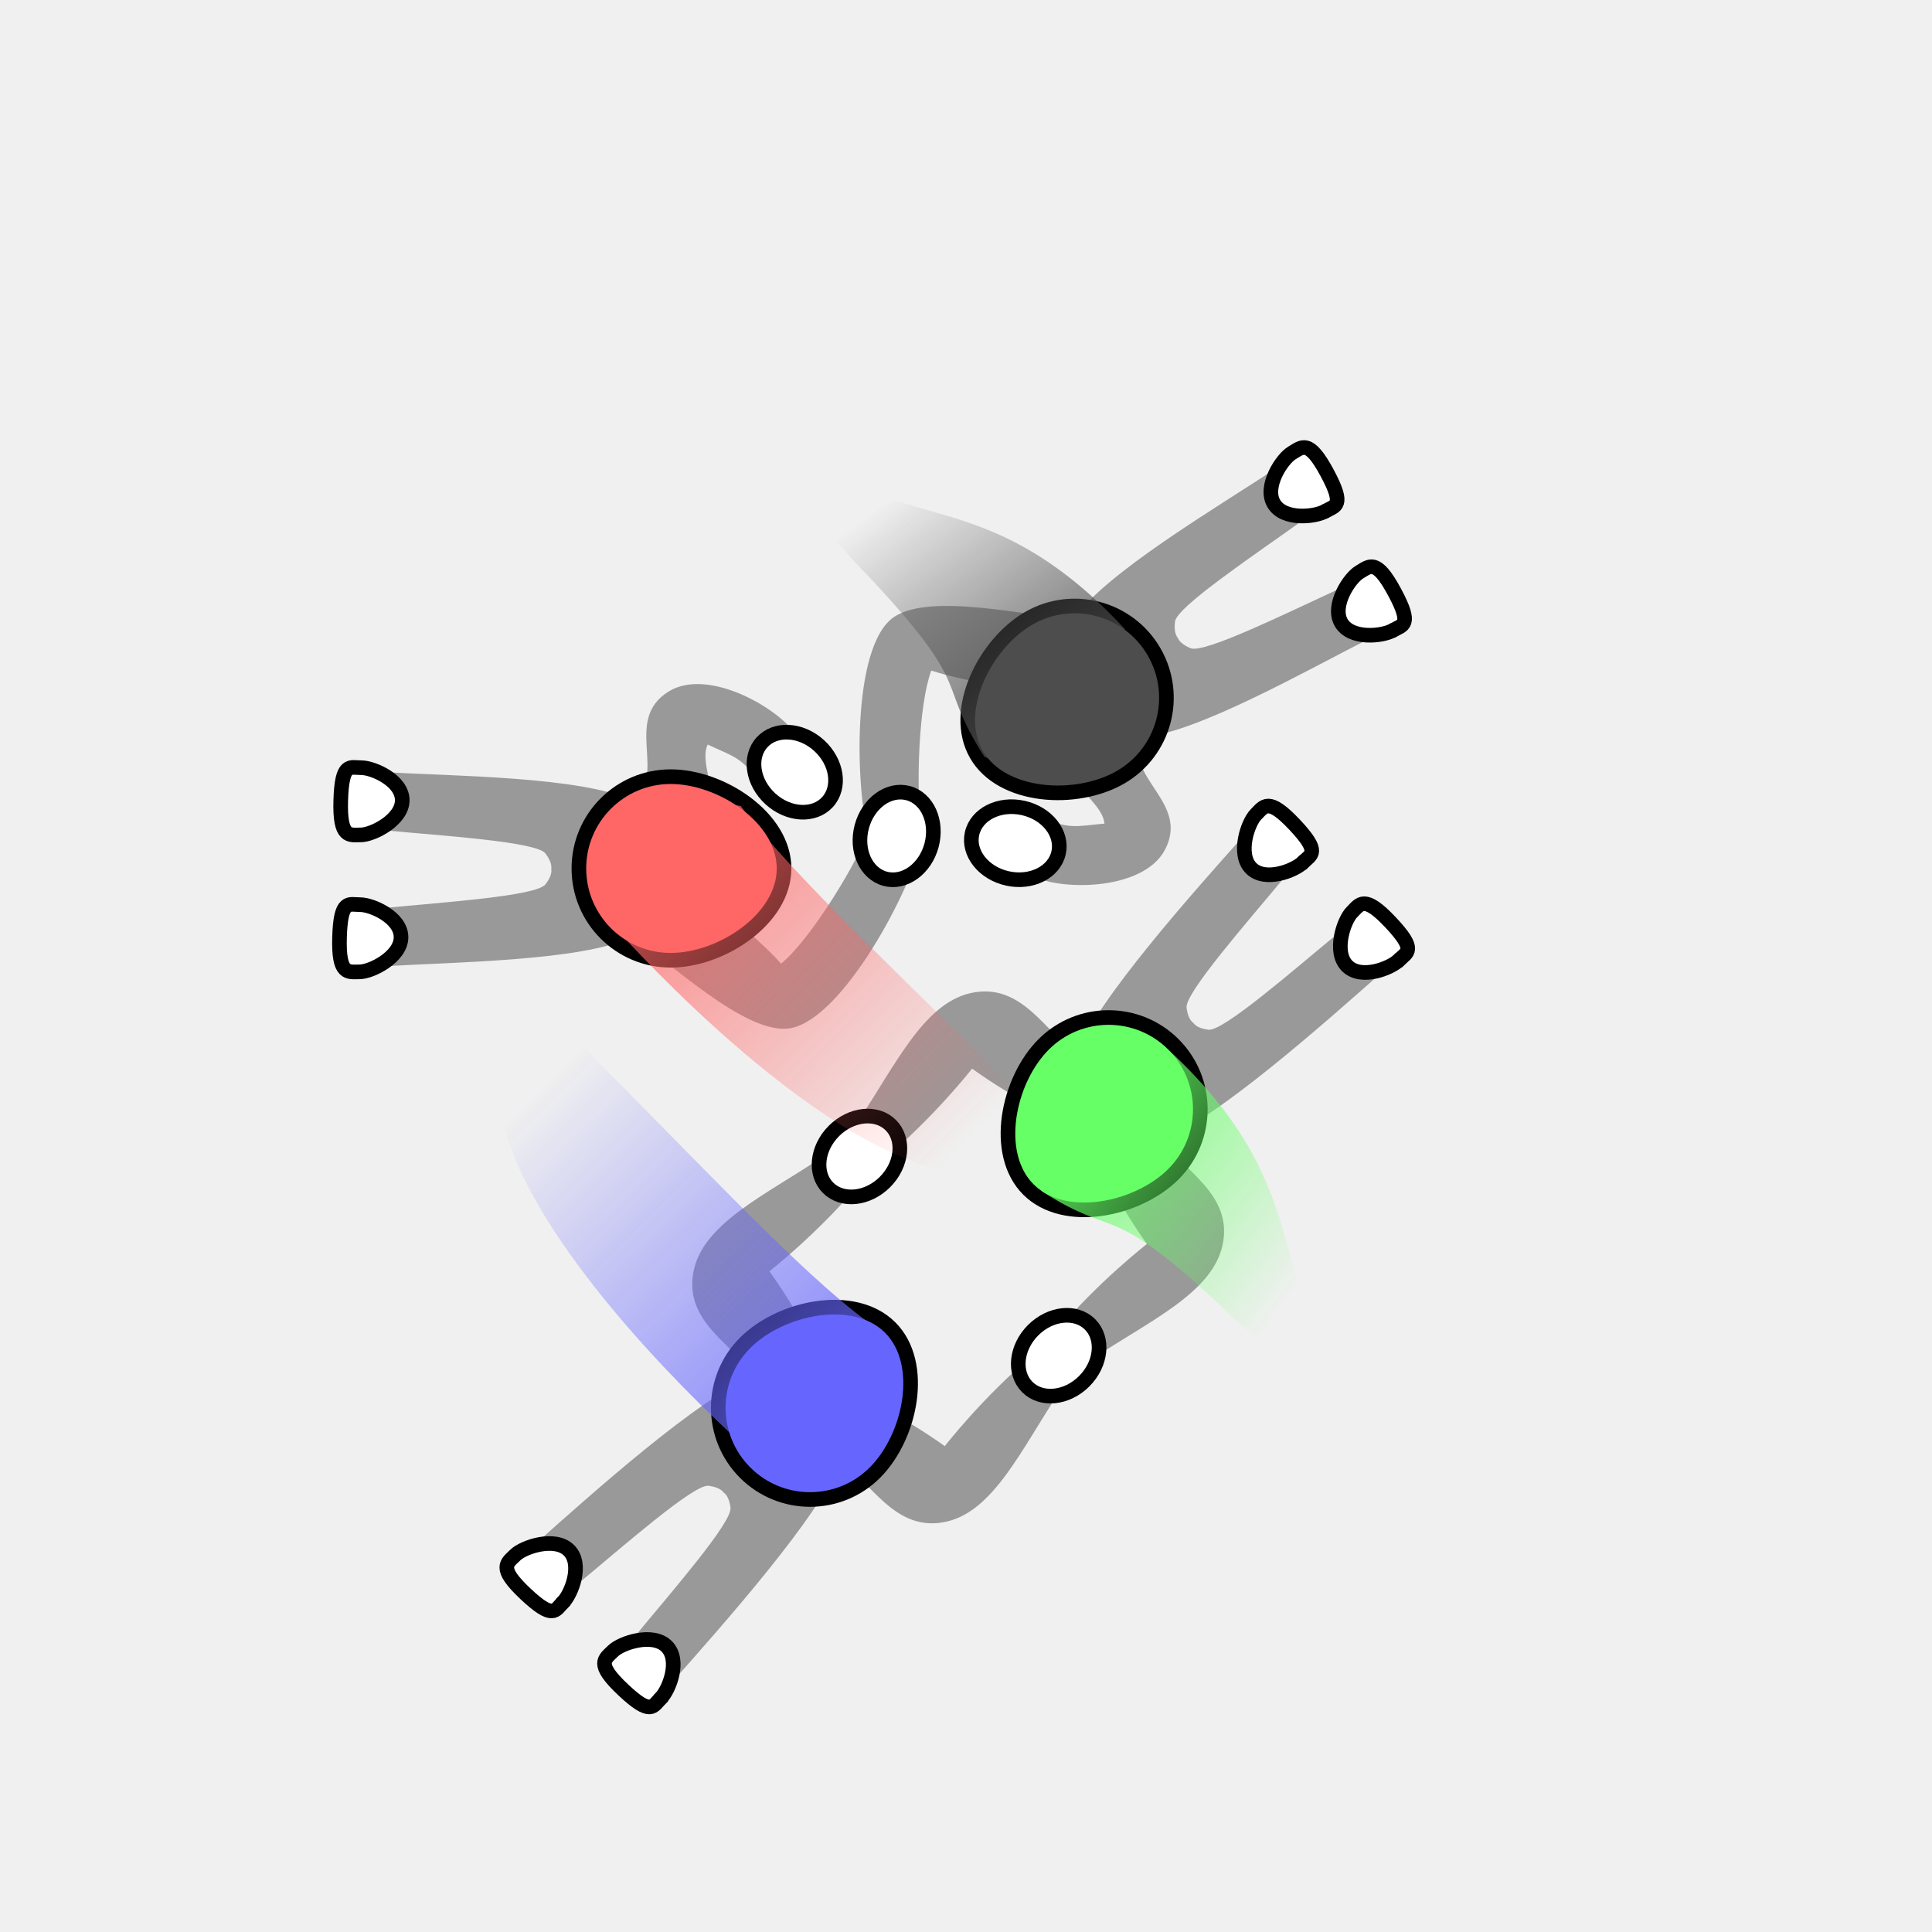
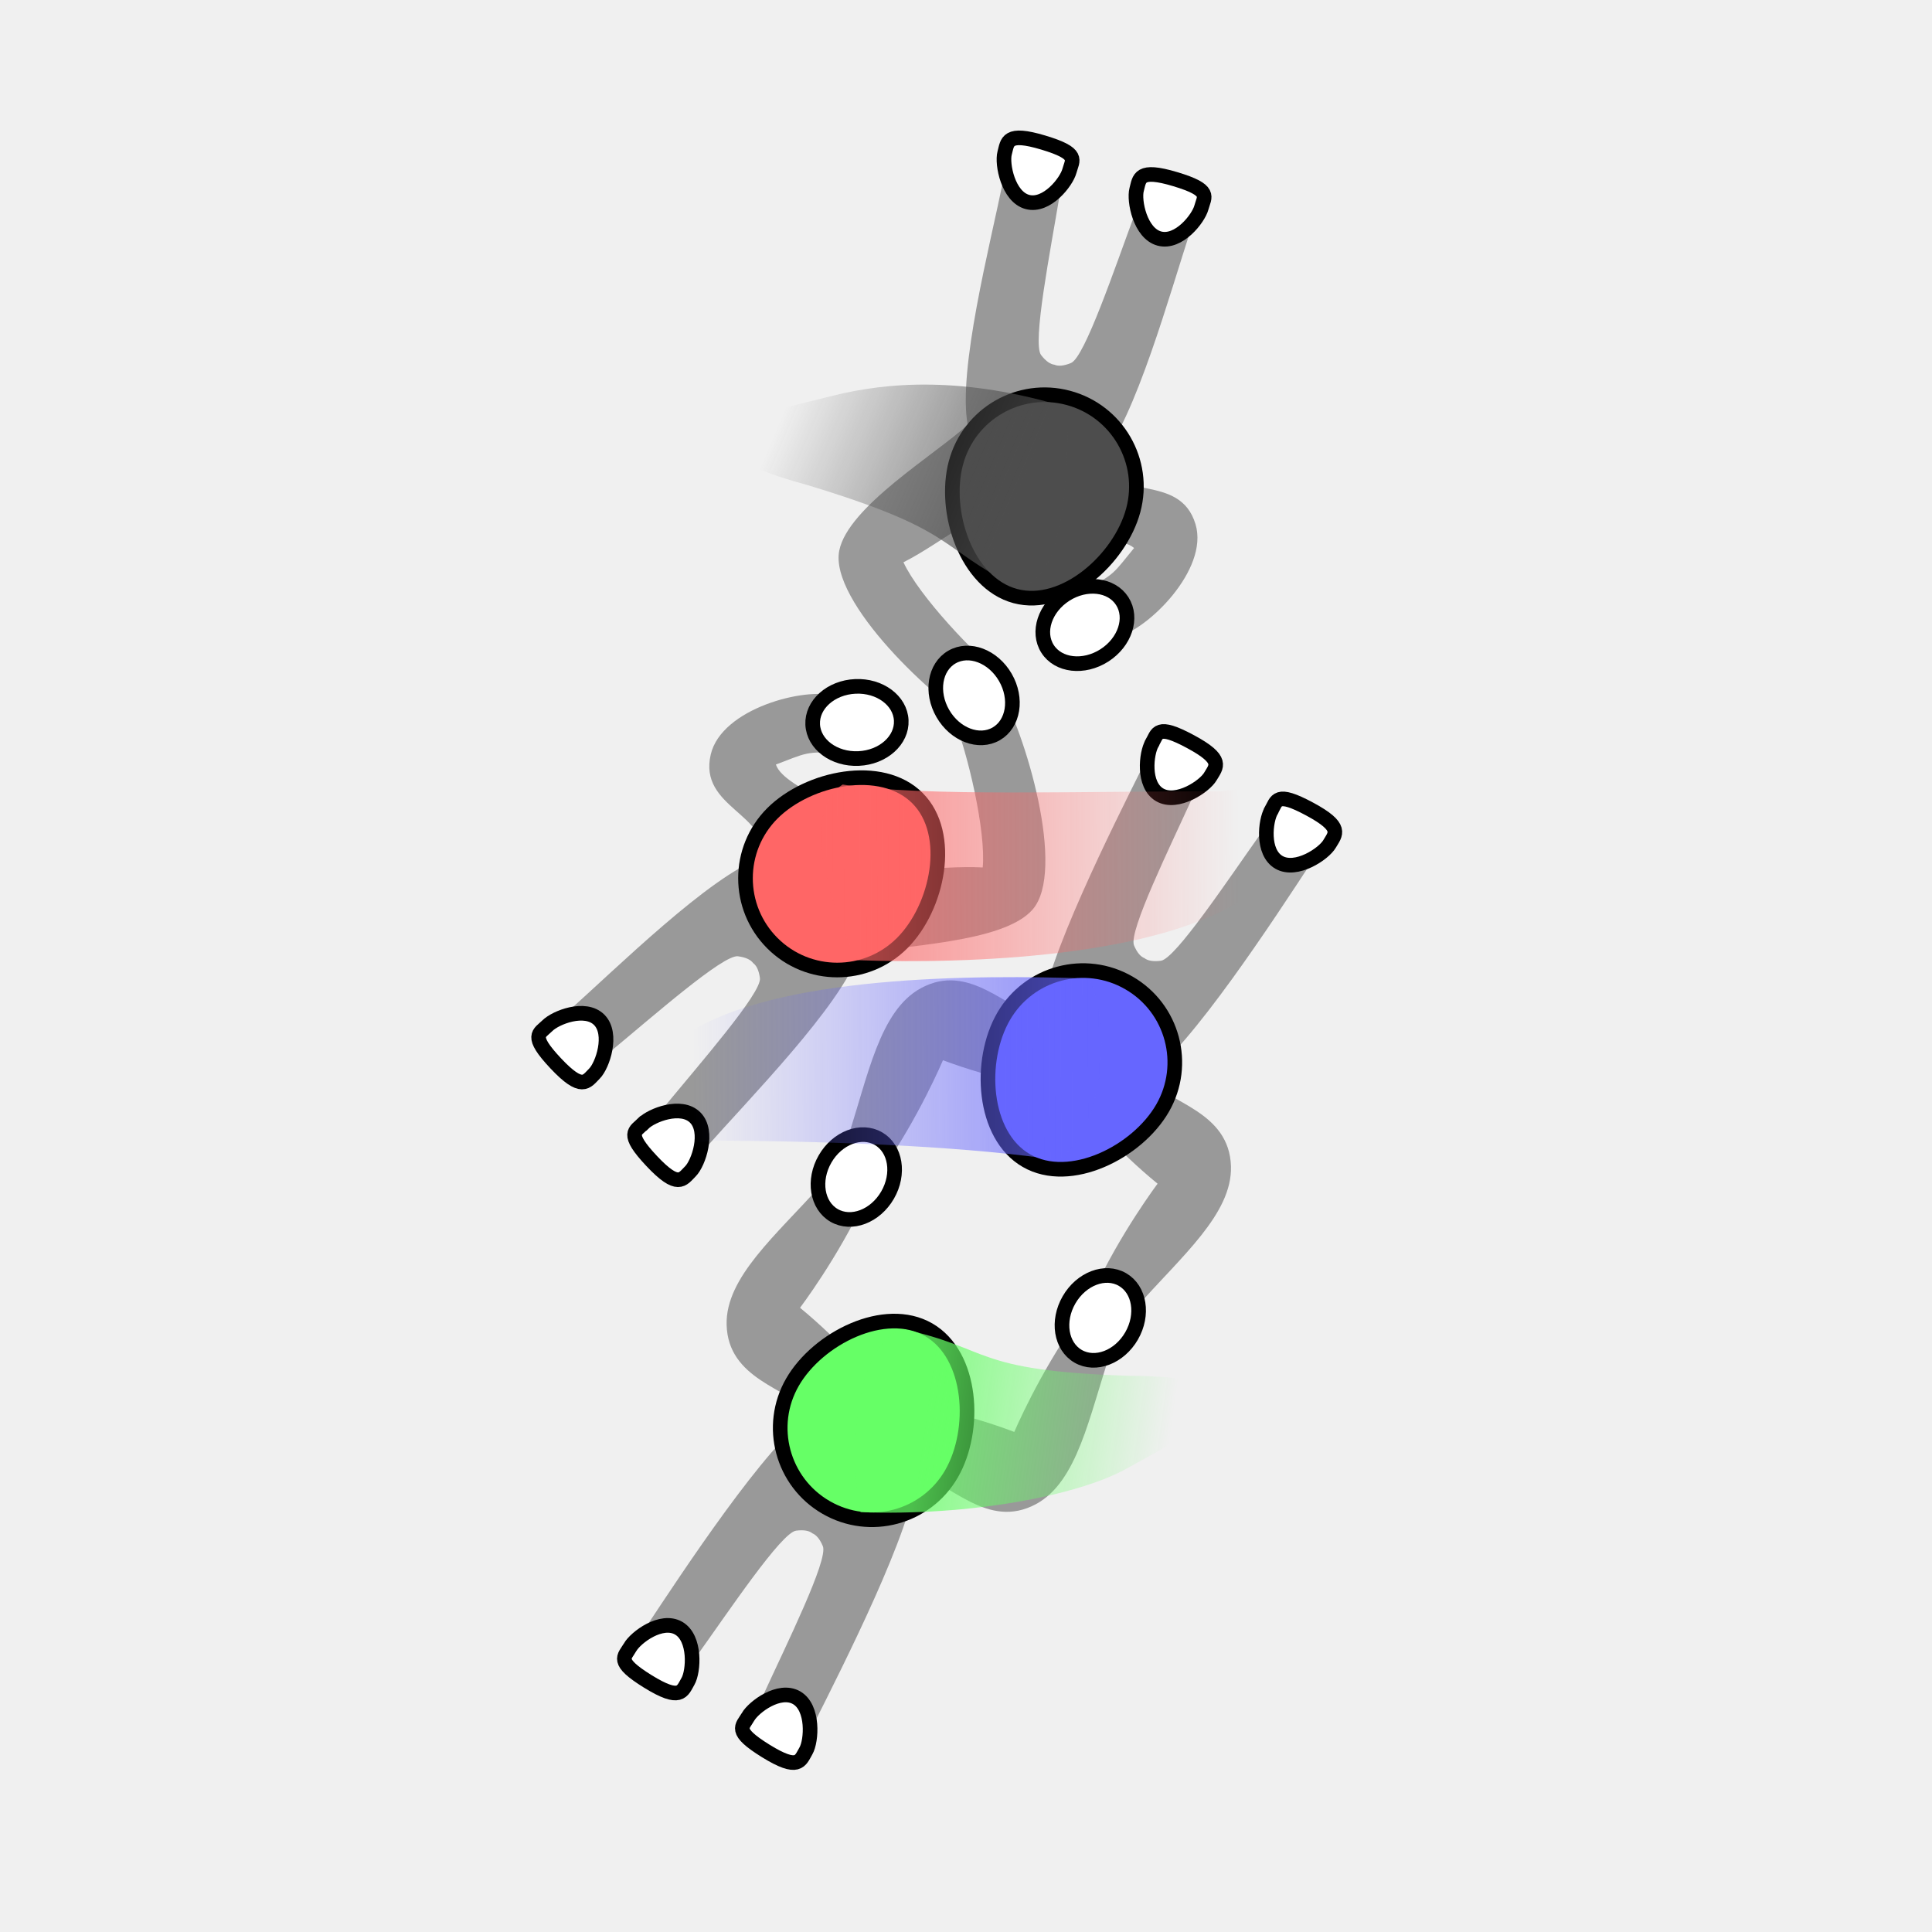
<svg xmlns="http://www.w3.org/2000/svg" xmlns:xlink="http://www.w3.org/1999/xlink" width="35mm" height="35mm" viewBox="0 0 35 35" version="1.1" id="svg1" xml:space="preserve">
  <defs id="defs1">
+     <linearGradient id="linearGradient8">
+       <stop style="stop-color:#4d4d4d;stop-opacity:0.749;" offset="0" id="stop7" />
+       <stop style="stop-color:#4d4d4d;stop-opacity:0;" offset="1" id="stop8" />
+     </linearGradient>
+     <linearGradient id="linearGradient6">
+       <stop style="stop-color:#ff6666;stop-opacity:0.749;" offset="0" id="stop3" />
+       <stop style="stop-color:#ff6666;stop-opacity:0;" offset="1" id="stop6" />
+     </linearGradient>
    <linearGradient id="linearGradient10">
-       <stop style="stop-color:#6666ff;stop-opacity:0.749;" offset="0" id="stop9" />
-       <stop style="stop-color:#6666ff;stop-opacity:0;" offset="1" id="stop10" />
+       <stop style="stop-color:#66ff66;stop-opacity:0.749;" offset="0" id="stop9" />
+       <stop style="stop-color:#66ff66;stop-opacity:0;" offset="1" id="stop10" />
    </linearGradient>
    <linearGradient id="linearGradient5">
-       <stop style="stop-color:#66ff66;stop-opacity:0.749;" offset="0" id="stop4" />
-       <stop style="stop-color:#66ff66;stop-opacity:0;" offset="1" id="stop5" />
+       <stop style="stop-color:#6666ff;stop-opacity:0.749;" offset="0" id="stop4" />
+       <stop style="stop-color:#6666ff;stop-opacity:0;" offset="1" id="stop5" />
    </linearGradient>
-     <linearGradient xlink:href="#linearGradient6" id="linearGradient3" gradientUnits="userSpaceOnUse" gradientTransform="matrix(-0.258819,-0.9659258,1.04571,-0.2801973,3.974233,27.74015)" x1="10.647" y1="16.557" x2="14.696" y2="14.777" />
-     <linearGradient id="linearGradient6">
-       <stop style="stop-color:#4d4d4d;stop-opacity:0.749;" offset="0" id="stop3" />
-       <stop style="stop-color:#4d4d4d;stop-opacity:0;" offset="1" id="stop6" />
-     </linearGradient>
-     <linearGradient xlink:href="#linearGradient8" id="linearGradient2" gradientUnits="userSpaceOnUse" gradientTransform="matrix(0.5,0.8660254,-0.9375584,0.5412996,22.25275,-2.880381)" x1="10.647" y1="16.557" x2="17.94" y2="14.396" />
-     <linearGradient id="linearGradient8">
-       <stop style="stop-color:#ff6666;stop-opacity:0.749;" offset="0" id="stop7" />
-       <stop style="stop-color:#ff6666;stop-opacity:0;" offset="1" id="stop8" />
-     </linearGradient>
-     <linearGradient xlink:href="#linearGradient5" id="linearGradient1" gradientUnits="userSpaceOnUse" gradientTransform="matrix(0.9659258,0.258819,0.2801973,-1.04571,4.83787,35.43671)" x1="10.647" y1="16.557" x2="14.696" y2="14.777" />
-     <linearGradient xlink:href="#linearGradient10" id="linearGradient4" gradientUnits="userSpaceOnUse" gradientTransform="matrix(-0.8660254,-0.5,-0.5412996,0.9375584,33.18141,15.09811)" x1="10.647" y1="16.557" x2="17.94" y2="14.396" />
+     <linearGradient xlink:href="#linearGradient10" id="linearGradient1" gradientUnits="userSpaceOnUse" gradientTransform="matrix(0.8660254,0.5,-0.5412996,0.9375584,16.5386,4.375608)" x1="10.647" y1="16.557" x2="14.696" y2="14.777" />
+     <linearGradient xlink:href="#linearGradient5" id="linearGradient4" gradientUnits="userSpaceOnUse" gradientTransform="matrix(-0.9659258,-0.258819,0.2801973,-1.04571,25.8496,39.39469)" x1="10.647" y1="16.557" x2="17.94" y2="14.396" />
+     <linearGradient xlink:href="#linearGradient8" id="linearGradient2" gradientUnits="userSpaceOnUse" gradientTransform="matrix(-0.7071068,-0.7071068,0.7655132,-0.7655132,13.07229,29.64386)" x1="10.647" y1="16.557" x2="14.696" y2="14.777" />
+     <linearGradient xlink:href="#linearGradient6" id="linearGradient3" gradientUnits="userSpaceOnUse" gradientTransform="matrix(0.9659258,0.258819,-0.2801973,1.04571,9.150398,-4.394691)" x1="10.647" y1="16.557" x2="17.94" y2="14.396" />
  </defs>
  <g id="layer1">
-     <path style="fill:#999999;fill-opacity:1;stroke:none;stroke-width:0.265;stroke-dasharray:none;stroke-opacity:1" d="m 16.062,7.559 c -0.262,-0.004 -0.518,0.082 -0.508,0.262 0.072,1.252 0.22,3.993 0.648,4.898 -0.607,0.176 -1.617,-0.231 -2.139,0.613 -0.452,0.732 -0.036,1.867 0.201,3.043 0.056,0.276 0.796,0.476 0.822,0.195 0.109,-1.182 -0.029,-2.301 -0.029,-2.301 0.94,-0.154 1.748,-0.437 2.244,-0.639 0.496,0.204 1.303,0.489 2.242,0.646 0,0 -0.142,1.118 -0.037,2.301 0.025,0.28 0.766,0.082 0.822,-0.193 0.242,-1.175 0.662,-2.305 0.213,-3.039 -0.518,-0.846 -1.53,-0.444 -2.137,-0.623 0.432,-0.904 0.589,-3.644 0.666,-4.896 0.022,-0.359 -1.022,-0.346 -1.057,0.012 -0.101,1.03 -0.213,2.744 -0.428,2.906 -0.121,0.092 -0.211,0.116 -0.279,0.105 -0.068,0.01 -0.16,-0.015 -0.281,-0.107 C 16.814,10.579 16.706,8.866 16.609,7.836 16.593,7.657 16.325,7.563 16.062,7.559 Z" id="path4-1-6" transform="matrix(0.7071068,0.7071068,0.7071068,-0.7071068,-6.797936,22.47356)" />
-     <path style="fill:#999999;fill-opacity:1;stroke:none;stroke-width:0.265;stroke-dasharray:none;stroke-opacity:1" d="m 16.062,7.559 c -0.262,-0.004 -0.518,0.082 -0.508,0.262 0.072,1.252 0.22,3.993 0.648,4.898 -0.607,0.176 -1.617,-0.231 -2.139,0.613 -0.452,0.732 -0.036,1.867 0.201,3.043 0.056,0.276 0.796,0.476 0.822,0.195 0.109,-1.182 -0.029,-2.301 -0.029,-2.301 0.94,-0.154 1.748,-0.437 2.244,-0.639 0.496,0.204 1.303,0.489 2.242,0.646 0,0 -0.142,1.118 -0.037,2.301 0.025,0.28 0.766,0.082 0.822,-0.193 0.242,-1.175 0.662,-2.305 0.213,-3.039 -0.518,-0.846 -1.53,-0.444 -2.137,-0.623 0.432,-0.904 0.589,-3.644 0.666,-4.896 0.022,-0.359 -1.022,-0.346 -1.057,0.012 -0.101,1.03 -0.213,2.744 -0.428,2.906 -0.121,0.092 -0.211,0.116 -0.279,0.105 -0.068,0.01 -0.16,-0.015 -0.281,-0.107 C 16.814,10.579 16.706,8.866 16.609,7.836 16.593,7.657 16.325,7.563 16.062,7.559 Z" id="path4-1" transform="rotate(45,10.18896,19.89603)" />
-     <path id="path1-5" style="fill:#66ff66;fill-opacity:1;stroke:#000000;stroke-width:0.265" d="m 21.258,21.271 c -0.649,0.649 -1.979,0.926 -2.628,0.277 -0.649,-0.649 -0.372,-1.979 0.277,-2.628 0.649,-0.649 1.702,-0.649 2.351,0 0.649,0.649 0.649,1.702 2e-6,2.351 z" />
-     <path id="path1-7-1-99" style="fill:#ffffff;stroke:#000000;stroke-width:0.265;stroke-dasharray:none" d="m 23.604,15.623 c -0.147,0.147 -0.683,0.361 -0.938,0.106 -0.255,-0.255 -0.061,-0.827 0.086,-0.974 0.147,-0.147 0.223,-0.323 0.702,0.186 0.478,0.509 0.298,0.535 0.151,0.682 z" />
-     <path id="path1-7-1-9-1" style="fill:#ffffff;stroke:#000000;stroke-width:0.265;stroke-dasharray:none" d="m 25.343,17.393 c -0.147,0.147 -0.683,0.361 -0.938,0.106 -0.255,-0.255 -0.061,-0.827 0.086,-0.974 0.147,-0.147 0.223,-0.323 0.702,0.186 0.478,0.509 0.298,0.535 0.151,0.682 z" />
-     <ellipse style="fill:#ffffff;fill-opacity:1;stroke:#000000;stroke-width:0.265;stroke-dasharray:none;stroke-opacity:1" id="path1-7-2-9-9-1-9" cx="25.824" cy="3.805" rx="0.654" ry="0.803" transform="rotate(45)" />
-     <ellipse style="fill:#ffffff;fill-opacity:1;stroke:#000000;stroke-width:0.265;stroke-dasharray:none;stroke-opacity:1" id="path1-7-2-9-9-5" cx="30.928" cy="3.805" rx="0.654" ry="0.803" transform="rotate(45)" />
-     <path style="fill:#999999;fill-opacity:1;stroke:none;stroke-width:0.265;stroke-dasharray:none;stroke-opacity:1" d="m 24.809,10.985 c 0.135,0.225 0.188,0.49 0.027,0.571 -1.121,0.563 -3.138,1.718 -4.137,1.8 -0.369,0.719 0.872,1.172 0.401,2.046 -0.408,0.758 -1.978,0.738 -2.454,0.437 -0.238,-0.15 -0.11,-1.135 0.155,-1.039 0.614,0.223 0.634,0.174 1.207,0.12 -0.03,-0.513 -1.449,-1.22 -1.053,-1.987 -0.299,-0.507 -1.296,-0.526 -2.084,-0.785 -0.232,0.624 -0.273,2.11 -0.189,2.73 -0.255,0.119 -0.854,0.638 -0.93,0.367 -0.262,-0.932 -0.332,-3.551 0.446,-4.069 0.675,-0.449 2.449,-0.002 3.256,0.035 0.567,-0.826 2.572,-2.005 3.618,-2.698 0.299,-0.198 0.81,0.712 0.518,0.921 -0.841,0.602 -2.269,1.557 -2.303,1.824 -0.019,0.151 0.005,0.241 0.048,0.295 0.025,0.064 0.093,0.131 0.234,0.19 0.248,0.103 1.785,-0.66 2.726,-1.091 0.163,-0.075 0.379,0.11 0.514,0.335 z" id="path4-4-5-2-0-6" />
-     <path id="path1-9-9-4-2-2" style="fill:#4d4d4d;fill-opacity:1;stroke:#000000;stroke-width:0.265" d="m 20.299,14.081 c -0.795,0.459 -2.151,0.383 -2.61,-0.413 -0.459,-0.795 0.153,-2.008 0.948,-2.467 0.795,-0.459 1.812,-0.187 2.271,0.609 0.459,0.795 0.187,1.812 -0.609,2.271 z" />
-     <path id="path1-7-1-2-6-0-1-9" style="fill:#ffffff;stroke:#000000;stroke-width:0.265;stroke-dasharray:none" d="m 24.009,9.261 c -0.179,0.104 -0.753,0.172 -0.934,-0.141 -0.181,-0.313 0.155,-0.815 0.335,-0.918 0.179,-0.104 0.299,-0.254 0.63,0.361 0.331,0.615 0.149,0.594 -0.03,0.698 z" />
-     <path id="path1-7-1-9-0-2-5-0-9" style="fill:#ffffff;stroke:#000000;stroke-width:0.265;stroke-dasharray:none" d="m 25.231,11.421 c -0.179,0.104 -0.753,0.172 -0.934,-0.141 -0.181,-0.313 0.155,-0.815 0.335,-0.918 0.179,-0.104 0.299,-0.254 0.63,0.361 0.331,0.615 0.149,0.594 -0.03,0.698 z" />
-     <ellipse style="fill:#ffffff;fill-opacity:1;stroke:#000000;stroke-width:0.265;stroke-dasharray:none;stroke-opacity:1" id="path1-7-2-9-9-1-6-1-9-5-0" cx="-10.974" cy="-21.242" rx="0.654" ry="0.803" transform="matrix(0.2145238,-0.9767188,-0.9767188,-0.2145238,0,0)" />
-     <path style="fill:#999999;fill-opacity:1;stroke:none;stroke-width:0.265;stroke-dasharray:none;stroke-opacity:1" d="m 6.696,14.496 c -0.004,-0.262 0.082,-0.518 0.262,-0.508 1.252,0.072 3.577,0.081 4.482,0.51 0.679,-0.438 -0.169,-1.451 0.675,-1.972 0.732,-0.452 2.082,0.349 2.344,0.848 0.131,0.249 -0.473,1.038 -0.654,0.822 -0.42,-0.5 -0.463,-0.467 -0.985,-0.707 -0.231,0.459 0.645,1.781 -0.081,2.247 0.005,0.588 0.86,1.103 1.412,1.722 0.513,-0.425 1.292,-1.691 1.529,-2.27 0.28,0.025 1.059,-0.126 0.989,0.147 -0.239,0.938 -1.488,3.241 -2.421,3.301 -0.809,0.052 -2.122,-1.223 -2.802,-1.658 -0.904,0.432 -3.23,0.45 -4.482,0.527 -0.359,0.022 -0.346,-1.022 0.012,-1.057 1.03,-0.101 2.744,-0.213 2.906,-0.428 0.092,-0.121 0.116,-0.211 0.105,-0.279 0.01,-0.068 -0.015,-0.16 -0.107,-0.281 C 9.717,15.247 8.004,15.14 6.974,15.043 6.795,15.026 6.7,14.758 6.696,14.496 Z" id="path4-4-5-2-0-5-8" />
-     <path id="path1-9-9-4-2-8-1" style="fill:#ff6666;fill-opacity:1;stroke:#000000;stroke-width:0.265" d="m 12.15,14.07 c 0.918,-1e-6 2.054,0.744 2.054,1.663 10e-7,0.918 -1.136,1.663 -2.054,1.663 -0.918,0 -1.663,-0.744 -1.663,-1.663 -2e-6,-0.918 0.744,-1.663 1.663,-1.663 z" />
-     <path id="path1-7-1-2-6-0-1-6-3" style="fill:#ffffff;stroke:#000000;stroke-width:0.265;stroke-dasharray:none" d="m 6.527,16.389 c 0.207,1e-6 0.738,0.228 0.738,0.589 2e-7,0.361 -0.542,0.628 -0.749,0.628 -0.207,-1e-6 -0.386,0.07 -0.365,-0.628 0.021,-0.698 0.168,-0.589 0.375,-0.589 z" />
-     <path id="path1-7-1-9-0-2-5-0-2-1" style="fill:#ffffff;stroke:#000000;stroke-width:0.265;stroke-dasharray:none" d="m 6.549,13.908 c 0.207,1e-6 0.738,0.228 0.738,0.589 -1e-7,0.361 -0.542,0.628 -0.749,0.628 -0.207,-10e-7 -0.386,0.07 -0.365,-0.628 0.021,-0.698 0.168,-0.589 0.375,-0.589 z" />
-     <ellipse style="fill:#ffffff;fill-opacity:1;stroke:#000000;stroke-width:0.265;stroke-dasharray:none;stroke-opacity:1" id="path1-7-2-9-9-1-6-1-9-5-8-1" cx="0.626" cy="20.065" rx="0.654" ry="0.803" transform="matrix(-0.6741424,0.7386014,0.7386014,0.6741424,0,0)" />
-     <ellipse style="fill:#ffffff;fill-opacity:1;stroke:#000000;stroke-width:0.265;stroke-dasharray:none;stroke-opacity:1" id="path1-7-2-9-9-0" cx="19.61" cy="10.424" rx="0.654" ry="0.803" transform="rotate(15)" />
-     <path id="path1-3-1-5-8-0-8-0-6" style="fill:url(#linearGradient3);fill-opacity:1;stroke:none;stroke-width:0.265" d="m 15.756,10.463 c 1.932,2.067 1.18,1.844 2.076,3.244 0.847,0.445 2.034,-1.503 2.545,-2.312 C 19.028,9.941 17.925,9.56 16.954,9.284 15.982,9.007 13.476,8.166 15.756,10.463 Z" />
-     <path id="path1-3-1-5-8-0-8-0-6-3" style="fill:url(#linearGradient1);fill-opacity:1;stroke:none;stroke-width:0.265" d="m 22.115,23.655 c -2.067,-1.932 -1.844,-1.18 -3.244,-2.076 -0.445,-0.847 1.503,-2.034 2.312,-2.545 1.453,1.348 1.834,2.451 2.11,3.423 0.276,0.971 1.118,3.477 -1.179,1.198 z" />
-     <path id="path1-3-1-5-8-0-8-0" style="fill:url(#linearGradient2);fill-opacity:1;stroke:none;stroke-width:0.265" d="m 18.176,19.532 c -1.786,-1.796 -3.865,-3.72 -4.757,-4.93 -0.933,-0.211 -1.774,1.528 -2.058,2.442 1.39,1.493 3.886,3.803 5.792,4.173 0.417,0.081 3.103,-0.138 1.023,-1.684 0,0 1.786,1.796 -10e-7,2e-6 z" />
-     <path id="path1-7-1-99-1" style="fill:#ffffff;stroke:#000000;stroke-width:0.265;stroke-dasharray:none" d="m 10.202,29.024 c 0.147,-0.147 0.361,-0.683 0.106,-0.938 -0.255,-0.255 -0.827,-0.061 -0.974,0.086 -0.147,0.147 -0.323,0.223 0.186,0.702 0.509,0.478 0.535,0.298 0.682,0.151 z" />
-     <path id="path1-7-1-9-1-5" style="fill:#ffffff;stroke:#000000;stroke-width:0.265;stroke-dasharray:none" d="m 11.972,30.763 c 0.147,-0.147 0.361,-0.683 0.106,-0.938 -0.255,-0.255 -0.827,-0.061 -0.974,0.086 -0.147,0.147 -0.323,0.223 0.186,0.702 0.509,0.478 0.535,0.298 0.682,0.151 z" />
-     <path id="path1-5-1" style="fill:#6666ff;fill-opacity:1;stroke:#000000;stroke-width:0.265" d="m 15.85,26.678 c 0.649,-0.649 0.926,-1.979 0.277,-2.628 -0.649,-0.649 -1.979,-0.372 -2.628,0.277 -0.649,0.649 -0.649,1.702 -10e-7,2.351 0.649,0.649 1.702,0.649 2.351,1e-6 z" />
-     <path id="path1-3-1-5-8-0-8-0-7" style="fill:url(#linearGradient4);fill-opacity:1;stroke:none;stroke-width:0.265" d="m 10.769,19.175 c 1.796,1.786 3.72,3.865 4.93,4.757 0.211,0.933 -1.528,1.774 -2.442,2.058 C 11.765,24.599 9.454,22.104 9.085,20.197 c -0.081,-0.417 0.138,-3.103 1.684,-1.023 0,0 -1.796,-1.786 -2e-6,1e-6 z" />
+     <path style="fill:#999999;fill-opacity:1;stroke:none;stroke-width:0.265;stroke-dasharray:none;stroke-opacity:1" d="m 21.158,3.752 c 0.254,0.064 0.479,0.214 0.423,0.384 -0.394,1.191 -1.004,3.434 -1.653,4.198 0.247,0.769 1.445,0.212 1.73,1.163 0.247,0.824 -0.876,1.92 -1.426,2.044 -0.275,0.062 -0.88,-0.725 -0.625,-0.844 0.592,-0.276 0.571,-0.326 0.938,-0.769 -0.384,-0.342 -1.887,0.162 -2.149,-0.66 -0.57,-0.147 -1.288,0.545 -2.029,0.918 0.278,0.605 1.299,1.685 1.797,2.064 -0.097,0.264 -0.153,1.055 -0.398,0.917 -0.845,-0.474 -2.746,-2.276 -2.562,-3.193 0.16,-0.795 1.73,-1.733 2.327,-2.278 -0.184,-0.985 0.401,-3.237 0.651,-4.466 0.071,-0.352 1.076,-0.07 1.018,0.285 -0.169,1.021 -0.504,2.705 -0.339,2.918 0.093,0.12 0.174,0.167 0.242,0.174 0.063,0.028 0.159,0.027 0.299,-0.031 0.249,-0.102 0.796,-1.729 1.156,-2.699 0.063,-0.168 0.346,-0.19 0.6,-0.126 z" id="path4-4-5-2-0-7" />
+     <path id="path1-9-9-4-2-5" style="fill:#4d4d4d;fill-opacity:1;stroke:#000000;stroke-width:0.265" d="m 17.318,8.383 c -0.238,0.887 0.187,2.177 1.074,2.415 0.887,0.238 1.9,-0.667 2.138,-1.554 0.238,-0.887 -0.289,-1.799 -1.176,-2.036 -0.887,-0.238 -1.799,0.289 -2.036,1.176 z" />
+     <path id="path1-7-1-2-6-0-1-4" style="fill:#ffffff;stroke:#000000;stroke-width:0.265;stroke-dasharray:none" d="m 19.373,3.098 c -0.054,0.2 -0.411,0.654 -0.76,0.561 -0.349,-0.093 -0.466,-0.686 -0.413,-0.886 0.054,-0.2 0.032,-0.391 0.701,-0.19 0.669,0.201 0.525,0.315 0.472,0.515 z" />
+     <path id="path1-7-1-9-0-2-5-0-8" style="fill:#ffffff;stroke:#000000;stroke-width:0.265;stroke-dasharray:none" d="m 21.764,3.761 c -0.054,0.2 -0.411,0.654 -0.76,0.561 -0.349,-0.093 -0.466,-0.686 -0.413,-0.886 0.054,-0.2 0.032,-0.391 0.701,-0.19 0.669,0.201 0.525,0.315 0.472,0.515 z" />
+     <ellipse style="fill:#ffffff;fill-opacity:1;stroke:#000000;stroke-width:0.265;stroke-dasharray:none;stroke-opacity:1" id="path1-7-2-9-9-1-6-1-9-5-1" cx="-20.13" cy="-10.453" rx="0.654" ry="0.803" transform="matrix(-0.5389532,-0.8423357,-0.8423357,0.5389532,0,0)" />
+     <path style="fill:#999999;fill-opacity:1;stroke:none;stroke-width:0.265;stroke-dasharray:none;stroke-opacity:1" d="m 10.437,18.892 c -0.188,-0.183 -0.308,-0.425 -0.174,-0.544 0.937,-0.834 2.587,-2.472 3.53,-2.809 0.171,-0.79 -1.145,-0.906 -0.917,-1.872 0.198,-0.837 1.719,-1.225 2.257,-1.058 0.269,0.084 0.4,1.068 0.119,1.044 -0.651,-0.057 -0.658,-0.003 -1.196,0.197 0.161,0.488 1.716,0.803 1.531,1.646 0.42,0.412 1.388,0.172 2.216,0.219 0.062,-0.663 -0.282,-2.109 -0.524,-2.686 0.216,-0.181 0.66,-0.838 0.803,-0.595 0.494,0.833 1.24,3.344 0.622,4.046 -0.536,0.609 -2.365,0.636 -3.154,0.809 -0.333,0.945 -1.966,2.603 -2.797,3.542 -0.238,0.269 -0.967,-0.478 -0.739,-0.755 0.657,-0.799 1.789,-2.091 1.753,-2.357 -0.021,-0.151 -0.067,-0.231 -0.123,-0.272 -0.041,-0.056 -0.124,-0.103 -0.275,-0.123 -0.267,-0.036 -1.554,1.1 -2.351,1.759 -0.138,0.115 -0.395,-0.008 -0.583,-0.191 z" id="path4-4-5-2-0-5-2" />
+     <path id="path1-9-9-4-2-8-8" style="fill:#ff6666;fill-opacity:1;stroke:#000000;stroke-width:0.265" d="m 13.992,14.735 c 0.649,-0.649 1.979,-0.926 2.628,-0.277 0.649,0.649 0.372,1.979 -0.277,2.628 -0.649,0.649 -1.702,0.649 -2.351,0 -0.649,-0.649 -0.649,-1.702 -2e-6,-2.351 z" />
+     <path id="path1-7-1-2-6-0-1-6-9" style="fill:#ffffff;stroke:#000000;stroke-width:0.265;stroke-dasharray:none" d="m 11.656,20.351 c 0.147,-0.147 0.683,-0.361 0.938,-0.106 0.255,0.255 0.061,0.827 -0.086,0.974 -0.147,0.147 -0.223,0.323 -0.702,-0.186 -0.478,-0.509 -0.298,-0.535 -0.151,-0.682 z" />
+     <path id="path1-7-1-9-0-2-5-0-2-3" style="fill:#ffffff;stroke:#000000;stroke-width:0.265;stroke-dasharray:none" d="m 9.917,18.581 c 0.147,-0.147 0.683,-0.361 0.938,-0.106 0.255,0.255 0.061,0.827 -0.086,0.974 -0.147,0.147 -0.223,0.323 -0.702,-0.186 C 9.589,18.754 9.77,18.727 9.917,18.581 Z" />
+     <ellipse style="fill:#ffffff;fill-opacity:1;stroke:#000000;stroke-width:0.265;stroke-dasharray:none;stroke-opacity:1" id="path1-7-2-9-9-1-6-1-9-5-8-6" cx="13.782" cy="14.912" rx="0.654" ry="0.803" transform="matrix(0.04557935,0.9989607,0.9989607,-0.04557935,0,0)" />
+     <ellipse style="fill:#ffffff;fill-opacity:1;stroke:#000000;stroke-width:0.265;stroke-dasharray:none;stroke-opacity:1" id="path1-7-2-9-9-8" cx="8.983" cy="19.734" rx="0.654" ry="0.803" transform="rotate(-30)" />
+     <path id="path1-3-1-5-8-0-8-0-6-0-0" style="fill:url(#linearGradient2);fill-opacity:1;stroke:none;stroke-width:0.265" d="m 14.637,8.79 c 2.707,0.824 2.296,1.08 3.772,1.844 0.956,-0.038 0.913,-2.288 0.95,-3.244 -1.894,-0.585 -3.296,-0.466 -4.275,-0.22 -0.979,0.246 -3.57,0.771 -0.448,1.62 z" />
+     <path style="fill:#999999;fill-opacity:1;stroke:none;stroke-width:0.265;stroke-dasharray:none;stroke-opacity:1" d="m 16.062,7.559 c -0.262,-0.004 -0.518,0.082 -0.508,0.262 0.072,1.252 0.22,3.993 0.648,4.898 -0.607,0.176 -1.617,-0.231 -2.139,0.613 -0.452,0.732 -0.036,1.867 0.201,3.043 0.056,0.276 0.796,0.476 0.822,0.195 0.109,-1.182 -0.029,-2.301 -0.029,-2.301 0.94,-0.154 1.748,-0.437 2.244,-0.639 0.496,0.204 1.303,0.489 2.242,0.646 0,0 -0.142,1.118 -0.037,2.301 0.025,0.28 0.766,0.082 0.822,-0.193 0.242,-1.175 0.662,-2.305 0.213,-3.039 -0.518,-0.846 -1.53,-0.444 -2.137,-0.623 0.432,-0.904 0.589,-3.644 0.666,-4.896 0.022,-0.359 -1.022,-0.346 -1.057,0.012 -0.101,1.03 -0.213,2.744 -0.428,2.906 -0.121,0.092 -0.211,0.116 -0.279,0.105 -0.068,0.01 -0.16,-0.015 -0.281,-0.107 C 16.814,10.579 16.706,8.866 16.609,7.836 16.593,7.657 16.325,7.563 16.062,7.559 Z" id="path4-1-6" transform="matrix(-0.8660254,-0.5,-0.5,0.8660254,41.14503,16.61501)" />
+     <path style="fill:#999999;fill-opacity:1;stroke:none;stroke-width:0.265;stroke-dasharray:none;stroke-opacity:1" d="m 16.062,7.559 c -0.262,-0.004 -0.518,0.082 -0.508,0.262 0.072,1.252 0.22,3.993 0.648,4.898 -0.607,0.176 -1.617,-0.231 -2.139,0.613 -0.452,0.732 -0.036,1.867 0.201,3.043 0.056,0.276 0.796,0.476 0.822,0.195 0.109,-1.182 -0.029,-2.301 -0.029,-2.301 0.94,-0.154 1.748,-0.437 2.244,-0.639 0.496,0.204 1.303,0.489 2.242,0.646 0,0 -0.142,1.118 -0.037,2.301 0.025,0.28 0.766,0.082 0.822,-0.193 0.242,-1.175 0.662,-2.305 0.213,-3.039 -0.518,-0.846 -1.53,-0.444 -2.137,-0.623 0.432,-0.904 0.589,-3.644 0.666,-4.896 0.022,-0.359 -1.022,-0.346 -1.057,0.012 -0.101,1.03 -0.213,2.744 -0.428,2.906 -0.121,0.092 -0.211,0.116 -0.279,0.105 -0.068,0.01 -0.16,-0.015 -0.281,-0.107 C 16.814,10.579 16.706,8.866 16.609,7.836 16.593,7.657 16.325,7.563 16.062,7.559 Z" id="path4-1" transform="rotate(-150,18.27952,19.66021)" />
+     <path id="path1-5" style="fill:#66ff66;fill-opacity:1;stroke:#000000;stroke-width:0.265" d="m 14.357,25.038 c 0.459,-0.795 1.672,-1.407 2.467,-0.948 0.795,0.459 0.872,1.815 0.413,2.61 -0.459,0.795 -1.476,1.068 -2.271,0.609 -0.795,-0.459 -1.068,-1.476 -0.609,-2.271 z" />
+     <path id="path1-7-1-99" style="fill:#ffffff;stroke:#000000;stroke-width:0.265;stroke-dasharray:none" d="m 13.552,31.101 c 0.104,-0.179 0.566,-0.525 0.879,-0.345 0.313,0.181 0.273,0.783 0.169,0.963 -0.104,0.179 -0.132,0.369 -0.726,0.002 -0.594,-0.368 -0.426,-0.44 -0.322,-0.619 z" />
+     <path id="path1-7-1-9-1" style="fill:#ffffff;stroke:#000000;stroke-width:0.265;stroke-dasharray:none" d="m 11.415,29.841 c 0.104,-0.179 0.566,-0.525 0.879,-0.345 0.313,0.181 0.273,0.783 0.169,0.963 -0.104,0.179 -0.132,0.369 -0.726,0.002 -0.594,-0.368 -0.426,-0.44 -0.322,-0.619 z" />
+     <ellipse style="fill:#ffffff;fill-opacity:1;stroke:#000000;stroke-width:0.265;stroke-dasharray:none;stroke-opacity:1" id="path1-7-2-9-9-1-9-8" cx="-29.2" cy="-10.71" rx="0.654" ry="0.803" transform="rotate(-150)" />
+     <ellipse style="fill:#ffffff;fill-opacity:1;stroke:#000000;stroke-width:0.265;stroke-dasharray:none;stroke-opacity:1" id="path1-7-2-9-9-5-0" cx="-24.096" cy="-10.71" rx="0.654" ry="0.803" transform="rotate(-150)" />
+     <path id="path1-7-1-99-1" style="fill:#ffffff;stroke:#000000;stroke-width:0.265;stroke-dasharray:none" d="m 23.028,14.688 c -0.104,0.179 -0.172,0.753 0.141,0.934 0.313,0.181 0.815,-0.155 0.918,-0.335 0.104,-0.179 0.254,-0.299 -0.361,-0.63 -0.615,-0.331 -0.594,-0.149 -0.698,0.03 z" />
+     <path id="path1-7-1-9-1-5" style="fill:#ffffff;stroke:#000000;stroke-width:0.265;stroke-dasharray:none" d="m 20.869,13.466 c -0.104,0.179 -0.172,0.753 0.141,0.934 0.313,0.181 0.815,-0.155 0.918,-0.335 0.104,-0.179 0.254,-0.299 -0.361,-0.63 -0.615,-0.331 -0.594,-0.149 -0.698,0.03 z" />
+     <path id="path1-5-1" style="fill:#6666ff;fill-opacity:1;stroke:#000000;stroke-width:0.265" d="m 18.18,18.415 c -0.459,0.795 -0.383,2.151 0.413,2.61 0.795,0.459 2.008,-0.153 2.467,-0.948 0.459,-0.795 0.187,-1.812 -0.609,-2.271 -0.795,-0.459 -1.812,-0.187 -2.271,0.609 z" />
+     <path id="path1-3-1-5-8-0-8-0-4" style="fill:url(#linearGradient4);fill-opacity:1;stroke:none;stroke-width:0.265" d="m 12.884,20.664 c 2.533,0.007 4.794,0.128 6.28,0.353 0.809,-0.511 1.005,-2.442 0.56,-3.289 -2.038,-0.073 -5.699,-0.065 -7.308,1.022 -0.352,0.238 -2.096,2.292 0.468,1.914 0,0 -2.533,-0.007 0,-2e-6 z" />
+     <path id="path1-3-1-5-8-0-8-0-6-0" style="fill:url(#linearGradient1);fill-opacity:1;stroke:none;stroke-width:0.265" d="m 20.425,24.923 c -2.828,-0.095 -2.445,-0.49 -4.068,-0.846 -0.914,0.284 -0.978,2.384 -0.767,3.317 1.981,0.074 3.94,-0.299 4.822,-0.79 0.882,-0.491 3.249,-1.668 0.013,-1.681 z" />
+     <path id="path1-3-1-5-8-0-8-0-4-2" style="fill:url(#linearGradient3);fill-opacity:1;stroke:none;stroke-width:0.265" d="m 22.116,14.336 c -2.533,-0.007 -5.363,0.103 -6.85,-0.123 -0.809,0.511 -0.174,2.335 0.271,3.182 2.038,0.073 5.437,-0.058 7.046,-1.145 0.352,-0.238 2.096,-2.292 -0.468,-1.914 0,0 2.533,0.007 0,2e-6 z" />
  </g>
</svg>
